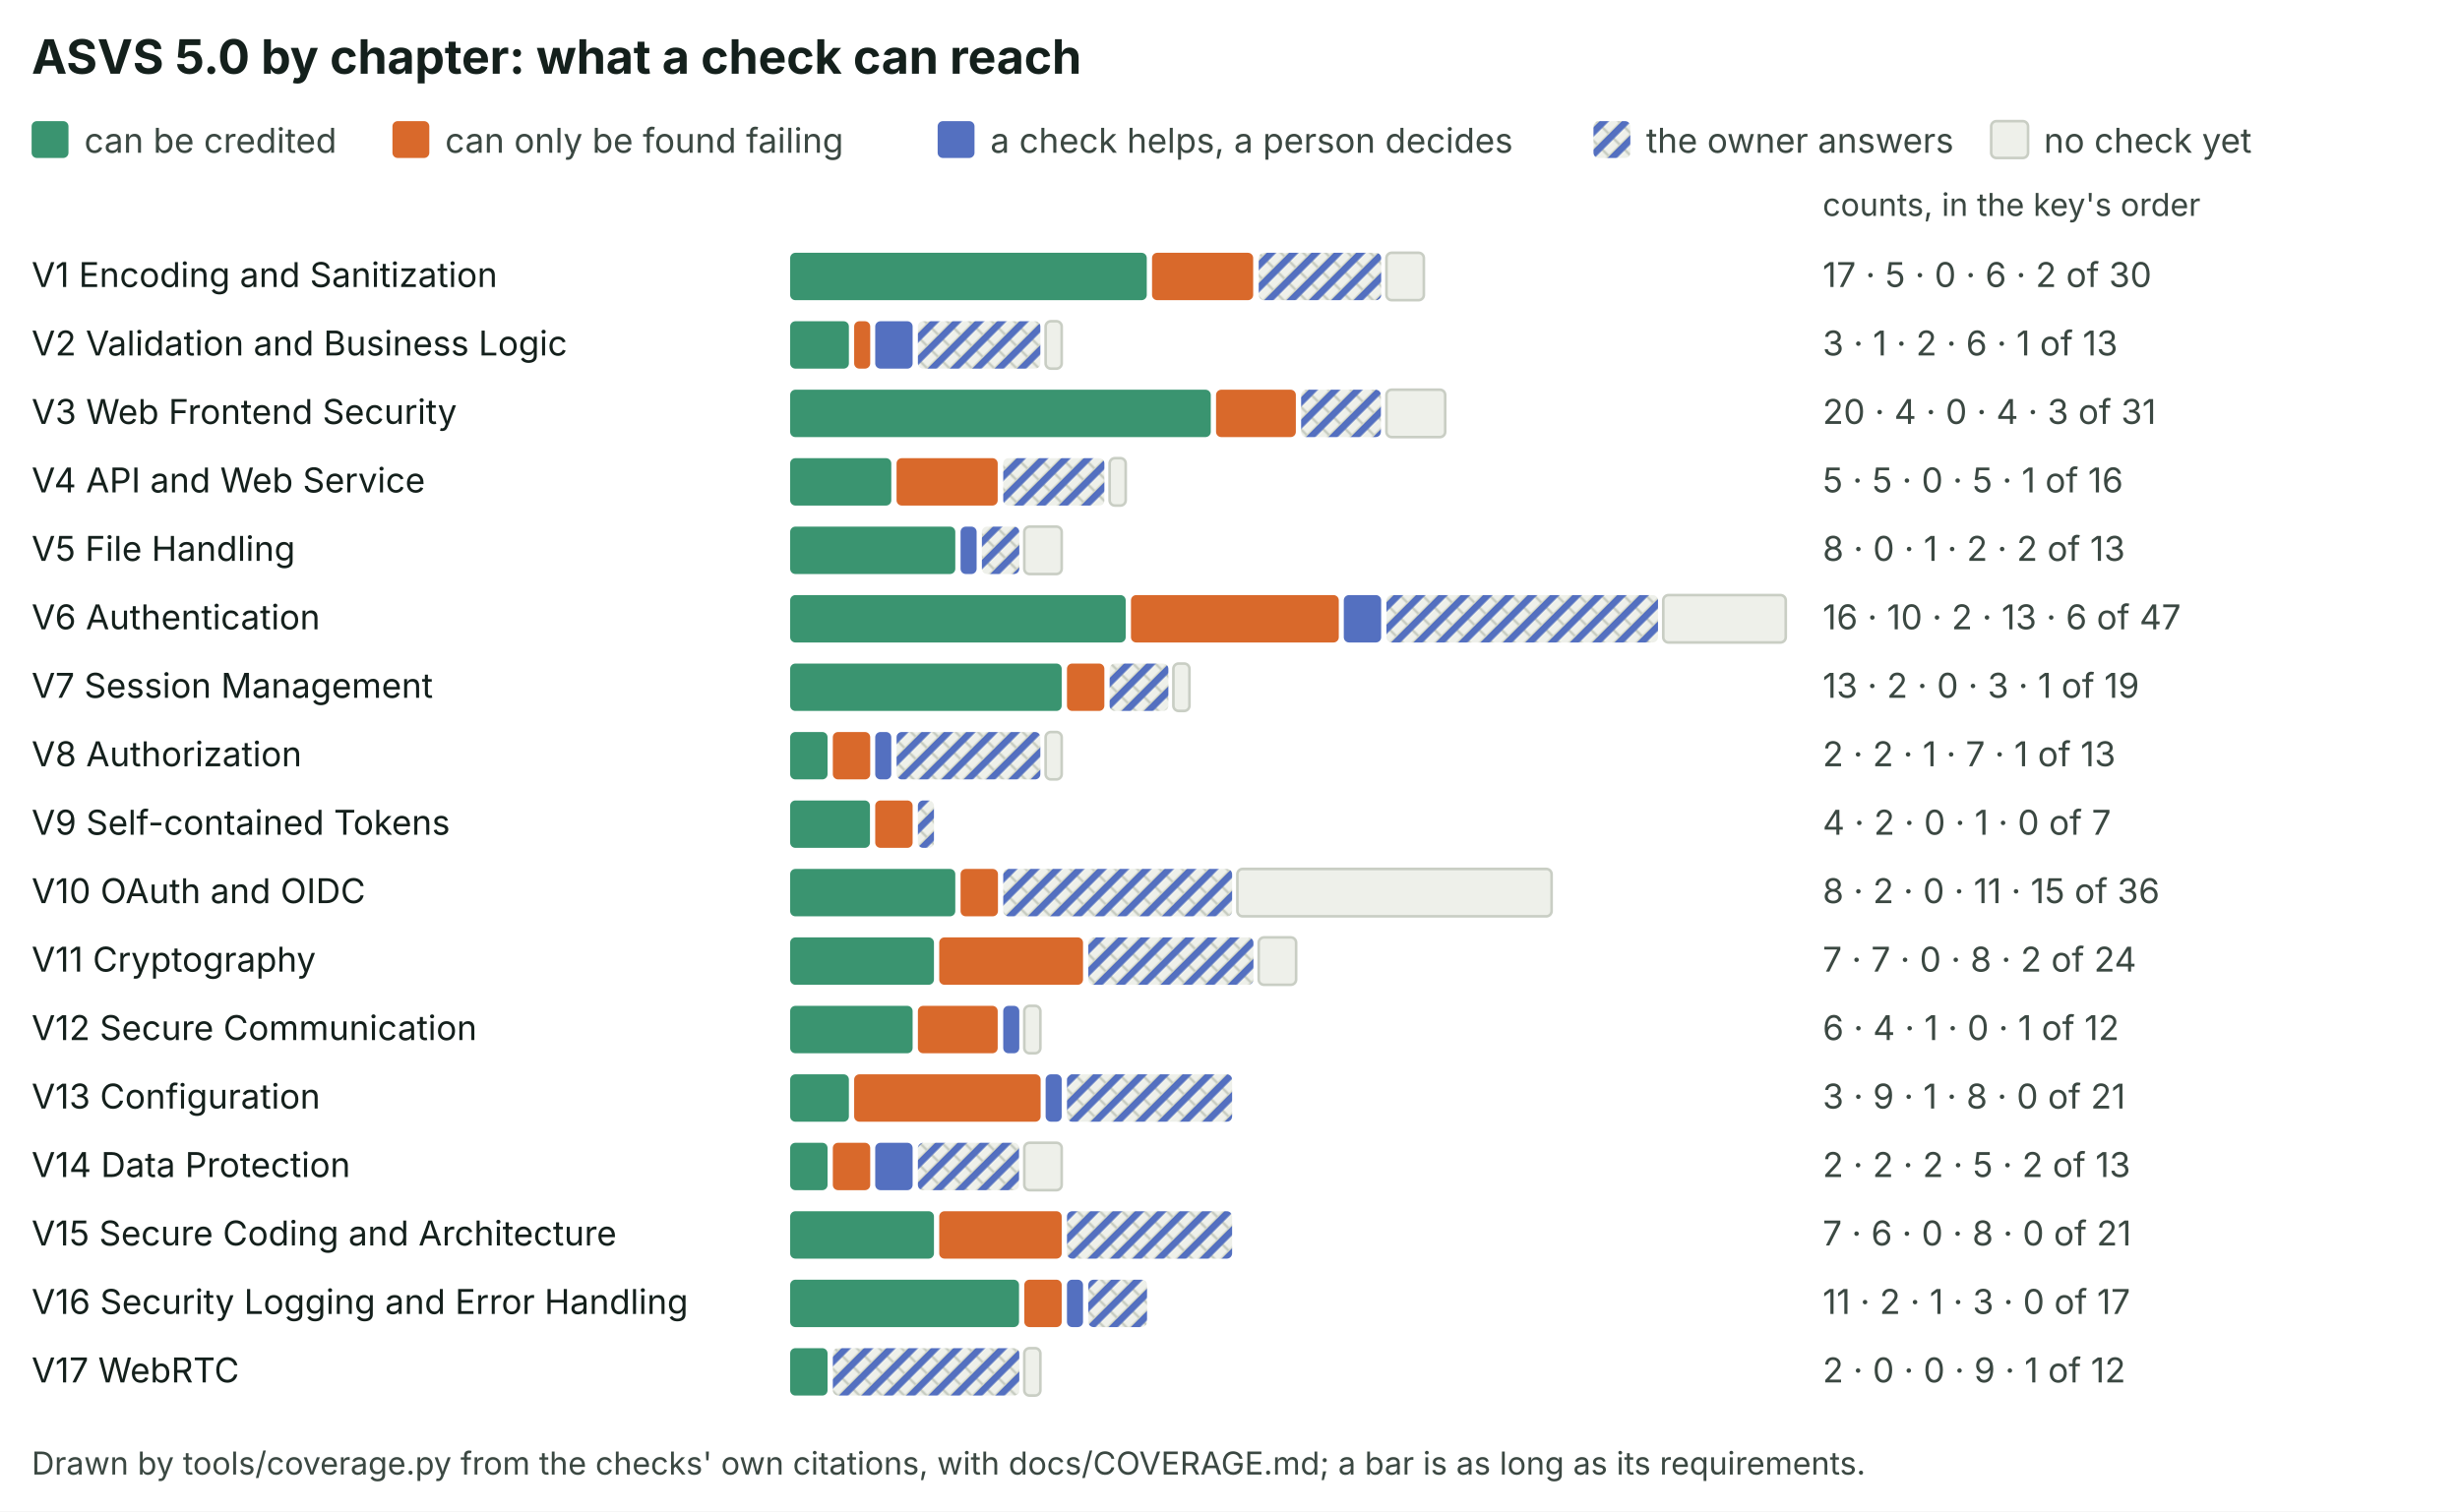
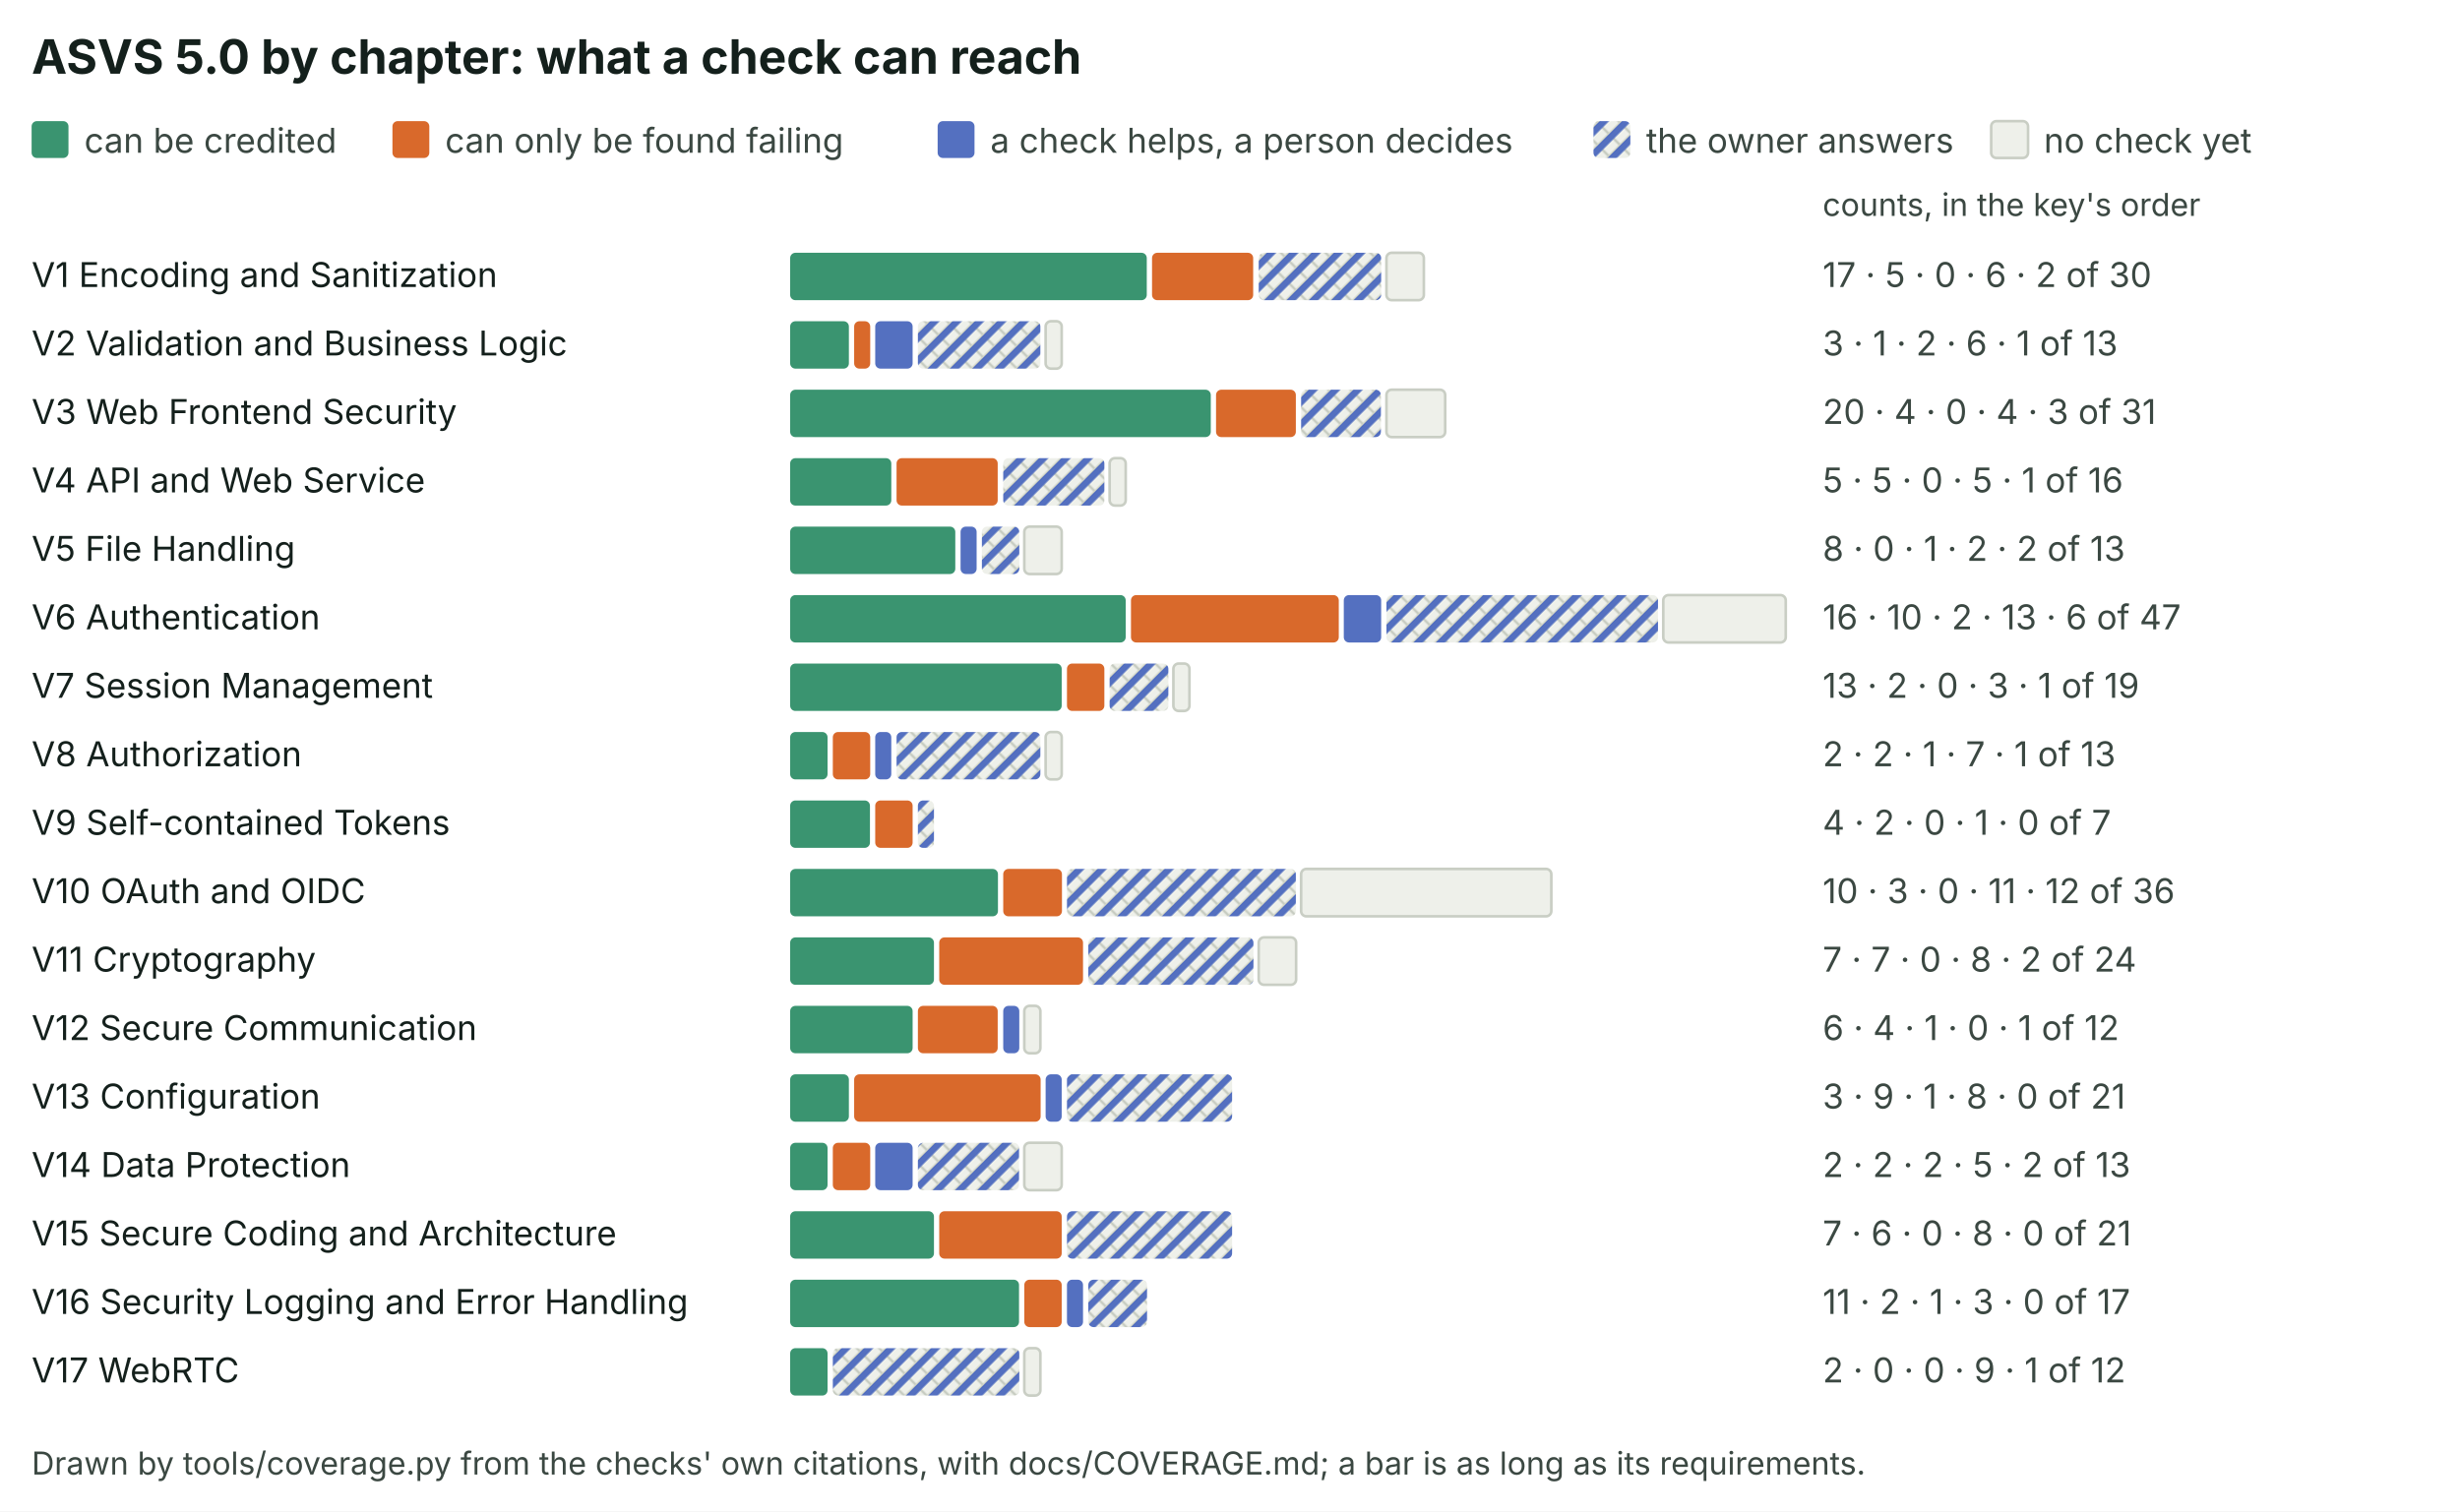
<svg xmlns="http://www.w3.org/2000/svg" viewBox="0 0 934 574" width="934" height="574" role="img" aria-labelledby="t d" font-family="Atkinson Hyperlegible, -apple-system, Segoe UI, sans-serif">
  <style>.bg{fill:#FFFFFF}.ink{fill:#14201C}.soft{fill:#3B4842}.none{fill:#EEF0EA;stroke:#C9CEC4}@media (prefers-color-scheme: dark){.bg{fill:#14201C}.ink{fill:#F3F4EF}.soft{fill:#C9CEC4}.none{fill:#182A23;stroke:#3B4842}}</style>
  <defs>
    <pattern id="owner" width="6" height="6" patternUnits="userSpaceOnUse" patternTransform="rotate(45)">
      <rect class="none" width="6" height="6" />
      <rect width="2.5" height="6" fill="#5470C0" />
    </pattern>
  </defs>
  <rect class="bg" width="934" height="574" />
  <text class="ink" x="12" y="28" font-size="18" font-weight="700">ASVS 5.0 by chapter: what a check can reach</text>
  <rect fill="#3A9470" x="12" y="46" width="14" height="14" rx="2" />
  <text class="soft" x="32" y="58" font-size="13">can be credited</text>
  <rect fill="#D9692B" x="149" y="46" width="14" height="14" rx="2" />
  <text class="soft" x="169" y="58" font-size="13">can only be found failing</text>
  <rect fill="#5470C0" x="356" y="46" width="14" height="14" rx="2" />
  <text class="soft" x="376" y="58" font-size="13">a check helps, a person decides</text>
  <rect fill="url(#owner)" x="605" y="46" width="14" height="14" rx="2" />
  <text class="soft" x="625" y="58" font-size="13">the owner answers</text>
  <rect class="none" x="756" y="46" width="14" height="14" rx="2" />
  <text class="soft" x="776" y="58" font-size="13">no check yet</text>
  <text class="soft" x="692" y="82" font-size="12">counts, in the key's order</text>
  <text class="ink" x="12" y="109" font-size="13">V1 Encoding and Sanitization</text>
  <rect fill="#3A9470" x="300.0" y="96" width="135.4" height="18" rx="2" />
  <rect fill="#D9692B" x="437.4" y="96" width="38.4" height="18" rx="2" />
  <rect fill="url(#owner)" x="477.9" y="96" width="46.5" height="18" rx="2" />
  <rect class="none" x="526.4" y="96" width="14.2" height="18" rx="2" />
  <text class="soft" x="692" y="109" font-size="13">17 · 5 · 0 · 6 · 2  of 30</text>
  <text class="ink" x="12" y="135" font-size="13">V2 Validation and Business Logic</text>
  <rect fill="#3A9470" x="300.0" y="122" width="22.3" height="18" rx="2" />
  <rect fill="#D9692B" x="324.3" y="122" width="6.1" height="18" rx="2" />
  <rect fill="#5470C0" x="332.3" y="122" width="14.2" height="18" rx="2" />
  <rect fill="url(#owner)" x="348.5" y="122" width="46.5" height="18" rx="2" />
  <rect class="none" x="397.0" y="122" width="6.1" height="18" rx="2" />
  <text class="soft" x="692" y="135" font-size="13">3 · 1 · 2 · 6 · 1  of 13</text>
  <text class="ink" x="12" y="161" font-size="13">V3 Web Frontend Security</text>
  <rect fill="#3A9470" x="300.0" y="148" width="159.7" height="18" rx="2" />
  <rect fill="#D9692B" x="461.7" y="148" width="30.3" height="18" rx="2" />
  <rect fill="url(#owner)" x="494.0" y="148" width="30.3" height="18" rx="2" />
  <rect class="none" x="526.4" y="148" width="22.3" height="18" rx="2" />
  <text class="soft" x="692" y="161" font-size="13">20 · 4 · 0 · 4 · 3  of 31</text>
  <text class="ink" x="12" y="187" font-size="13">V4 API and Web Service</text>
  <rect fill="#3A9470" x="300.0" y="174" width="38.4" height="18" rx="2" />
  <rect fill="#D9692B" x="340.4" y="174" width="38.4" height="18" rx="2" />
  <rect fill="url(#owner)" x="380.9" y="174" width="38.4" height="18" rx="2" />
  <rect class="none" x="421.3" y="174" width="6.1" height="18" rx="2" />
  <text class="soft" x="692" y="187" font-size="13">5 · 5 · 0 · 5 · 1  of 16</text>
  <text class="ink" x="12" y="213" font-size="13">V5 File Handling</text>
  <rect fill="#3A9470" x="300.0" y="200" width="62.7" height="18" rx="2" />
  <rect fill="#5470C0" x="364.7" y="200" width="6.1" height="18" rx="2" />
  <rect fill="url(#owner)" x="372.8" y="200" width="14.2" height="18" rx="2" />
  <rect class="none" x="388.9" y="200" width="14.2" height="18" rx="2" />
  <text class="soft" x="692" y="213" font-size="13">8 · 0 · 1 · 2 · 2  of 13</text>
  <text class="ink" x="12" y="239" font-size="13">V6 Authentication</text>
  <rect fill="#3A9470" x="300.0" y="226" width="127.4" height="18" rx="2" />
  <rect fill="#D9692B" x="429.4" y="226" width="78.9" height="18" rx="2" />
  <rect fill="#5470C0" x="510.2" y="226" width="14.2" height="18" rx="2" />
  <rect fill="url(#owner)" x="526.4" y="226" width="103.1" height="18" rx="2" />
  <rect class="none" x="631.5" y="226" width="46.5" height="18" rx="2" />
  <text class="soft" x="692" y="239" font-size="13">16 · 10 · 2 · 13 · 6  of 47</text>
  <text class="ink" x="12" y="265" font-size="13">V7 Session Management</text>
  <rect fill="#3A9470" x="300.0" y="252" width="103.1" height="18" rx="2" />
  <rect fill="#D9692B" x="405.1" y="252" width="14.2" height="18" rx="2" />
  <rect fill="url(#owner)" x="421.3" y="252" width="22.3" height="18" rx="2" />
  <rect class="none" x="445.5" y="252" width="6.1" height="18" rx="2" />
  <text class="soft" x="692" y="265" font-size="13">13 · 2 · 0 · 3 · 1  of 19</text>
  <text class="ink" x="12" y="291" font-size="13">V8 Authorization</text>
  <rect fill="#3A9470" x="300.0" y="278" width="14.2" height="18" rx="2" />
  <rect fill="#D9692B" x="316.2" y="278" width="14.2" height="18" rx="2" />
  <rect fill="#5470C0" x="332.3" y="278" width="6.1" height="18" rx="2" />
  <rect fill="url(#owner)" x="340.4" y="278" width="54.6" height="18" rx="2" />
  <rect class="none" x="397.0" y="278" width="6.1" height="18" rx="2" />
  <text class="soft" x="692" y="291" font-size="13">2 · 2 · 1 · 7 · 1  of 13</text>
  <text class="ink" x="12" y="317" font-size="13">V9 Self-contained Tokens</text>
  <rect fill="#3A9470" x="300.0" y="304" width="30.3" height="18" rx="2" />
  <rect fill="#D9692B" x="332.3" y="304" width="14.2" height="18" rx="2" />
  <rect fill="url(#owner)" x="348.5" y="304" width="6.1" height="18" rx="2" />
  <text class="soft" x="692" y="317" font-size="13">4 · 2 · 0 · 1 · 0  of 7</text>
  <text class="ink" x="12" y="343" font-size="13">V10 OAuth and OIDC</text>
-   <rect fill="#3A9470" x="300.0" y="330" width="62.7" height="18" rx="2" />
-   <rect fill="#D9692B" x="364.7" y="330" width="14.2" height="18" rx="2" />
-   <rect fill="url(#owner)" x="380.9" y="330" width="86.9" height="18" rx="2" />
-   <rect class="none" x="469.8" y="330" width="119.3" height="18" rx="2" />
-   <text class="soft" x="692" y="343" font-size="13">8 · 2 · 0 · 11 · 15  of 36</text>
+   <rect fill="#3A9470" x="300.0" y="330" width="78.9" height="18" rx="2" />
+   <rect fill="#D9692B" x="380.9" y="330" width="22.3" height="18" rx="2" />
+   <rect fill="url(#owner)" x="405.1" y="330" width="86.9" height="18" rx="2" />
+   <rect class="none" x="494.0" y="330" width="95.0" height="18" rx="2" />
+   <text class="soft" x="692" y="343" font-size="13">10 · 3 · 0 · 11 · 12  of 36</text>
  <text class="ink" x="12" y="369" font-size="13">V11 Cryptography</text>
  <rect fill="#3A9470" x="300.0" y="356" width="54.6" height="18" rx="2" />
  <rect fill="#D9692B" x="356.6" y="356" width="54.6" height="18" rx="2" />
  <rect fill="url(#owner)" x="413.2" y="356" width="62.7" height="18" rx="2" />
  <rect class="none" x="477.9" y="356" width="14.2" height="18" rx="2" />
  <text class="soft" x="692" y="369" font-size="13">7 · 7 · 0 · 8 · 2  of 24</text>
  <text class="ink" x="12" y="395" font-size="13">V12 Secure Communication</text>
  <rect fill="#3A9470" x="300.0" y="382" width="46.5" height="18" rx="2" />
  <rect fill="#D9692B" x="348.5" y="382" width="30.3" height="18" rx="2" />
  <rect fill="#5470C0" x="380.9" y="382" width="6.1" height="18" rx="2" />
  <rect class="none" x="388.9" y="382" width="6.1" height="18" rx="2" />
  <text class="soft" x="692" y="395" font-size="13">6 · 4 · 1 · 0 · 1  of 12</text>
  <text class="ink" x="12" y="421" font-size="13">V13 Configuration</text>
  <rect fill="#3A9470" x="300.0" y="408" width="22.3" height="18" rx="2" />
  <rect fill="#D9692B" x="324.3" y="408" width="70.8" height="18" rx="2" />
  <rect fill="#5470C0" x="397.0" y="408" width="6.1" height="18" rx="2" />
  <rect fill="url(#owner)" x="405.1" y="408" width="62.7" height="18" rx="2" />
  <text class="soft" x="692" y="421" font-size="13">3 · 9 · 1 · 8 · 0  of 21</text>
  <text class="ink" x="12" y="447" font-size="13">V14 Data Protection</text>
  <rect fill="#3A9470" x="300.0" y="434" width="14.2" height="18" rx="2" />
  <rect fill="#D9692B" x="316.2" y="434" width="14.2" height="18" rx="2" />
  <rect fill="#5470C0" x="332.3" y="434" width="14.2" height="18" rx="2" />
  <rect fill="url(#owner)" x="348.5" y="434" width="38.4" height="18" rx="2" />
  <rect class="none" x="388.9" y="434" width="14.2" height="18" rx="2" />
  <text class="soft" x="692" y="447" font-size="13">2 · 2 · 2 · 5 · 2  of 13</text>
  <text class="ink" x="12" y="473" font-size="13">V15 Secure Coding and Architecture</text>
  <rect fill="#3A9470" x="300.0" y="460" width="54.6" height="18" rx="2" />
  <rect fill="#D9692B" x="356.6" y="460" width="46.5" height="18" rx="2" />
  <rect fill="url(#owner)" x="405.1" y="460" width="62.7" height="18" rx="2" />
  <text class="soft" x="692" y="473" font-size="13">7 · 6 · 0 · 8 · 0  of 21</text>
  <text class="ink" x="12" y="499" font-size="13">V16 Security Logging and Error Handling</text>
  <rect fill="#3A9470" x="300.0" y="486" width="86.9" height="18" rx="2" />
  <rect fill="#D9692B" x="388.9" y="486" width="14.2" height="18" rx="2" />
  <rect fill="#5470C0" x="405.1" y="486" width="6.1" height="18" rx="2" />
  <rect fill="url(#owner)" x="413.2" y="486" width="22.3" height="18" rx="2" />
  <text class="soft" x="692" y="499" font-size="13">11 · 2 · 1 · 3 · 0  of 17</text>
  <text class="ink" x="12" y="525" font-size="13">V17 WebRTC</text>
  <rect fill="#3A9470" x="300.0" y="512" width="14.2" height="18" rx="2" />
  <rect fill="url(#owner)" x="316.2" y="512" width="70.8" height="18" rx="2" />
  <rect class="none" x="388.9" y="512" width="6.1" height="18" rx="2" />
  <text class="soft" x="692" y="525" font-size="13">2 · 0 · 0 · 9 · 1  of 12</text>
  <text class="soft" x="12" y="560" font-size="12">Drawn by tools/coverage.py from the checks' own citations, with docs/COVERAGE.md; a bar is as long as its requirements.</text>
</svg>
